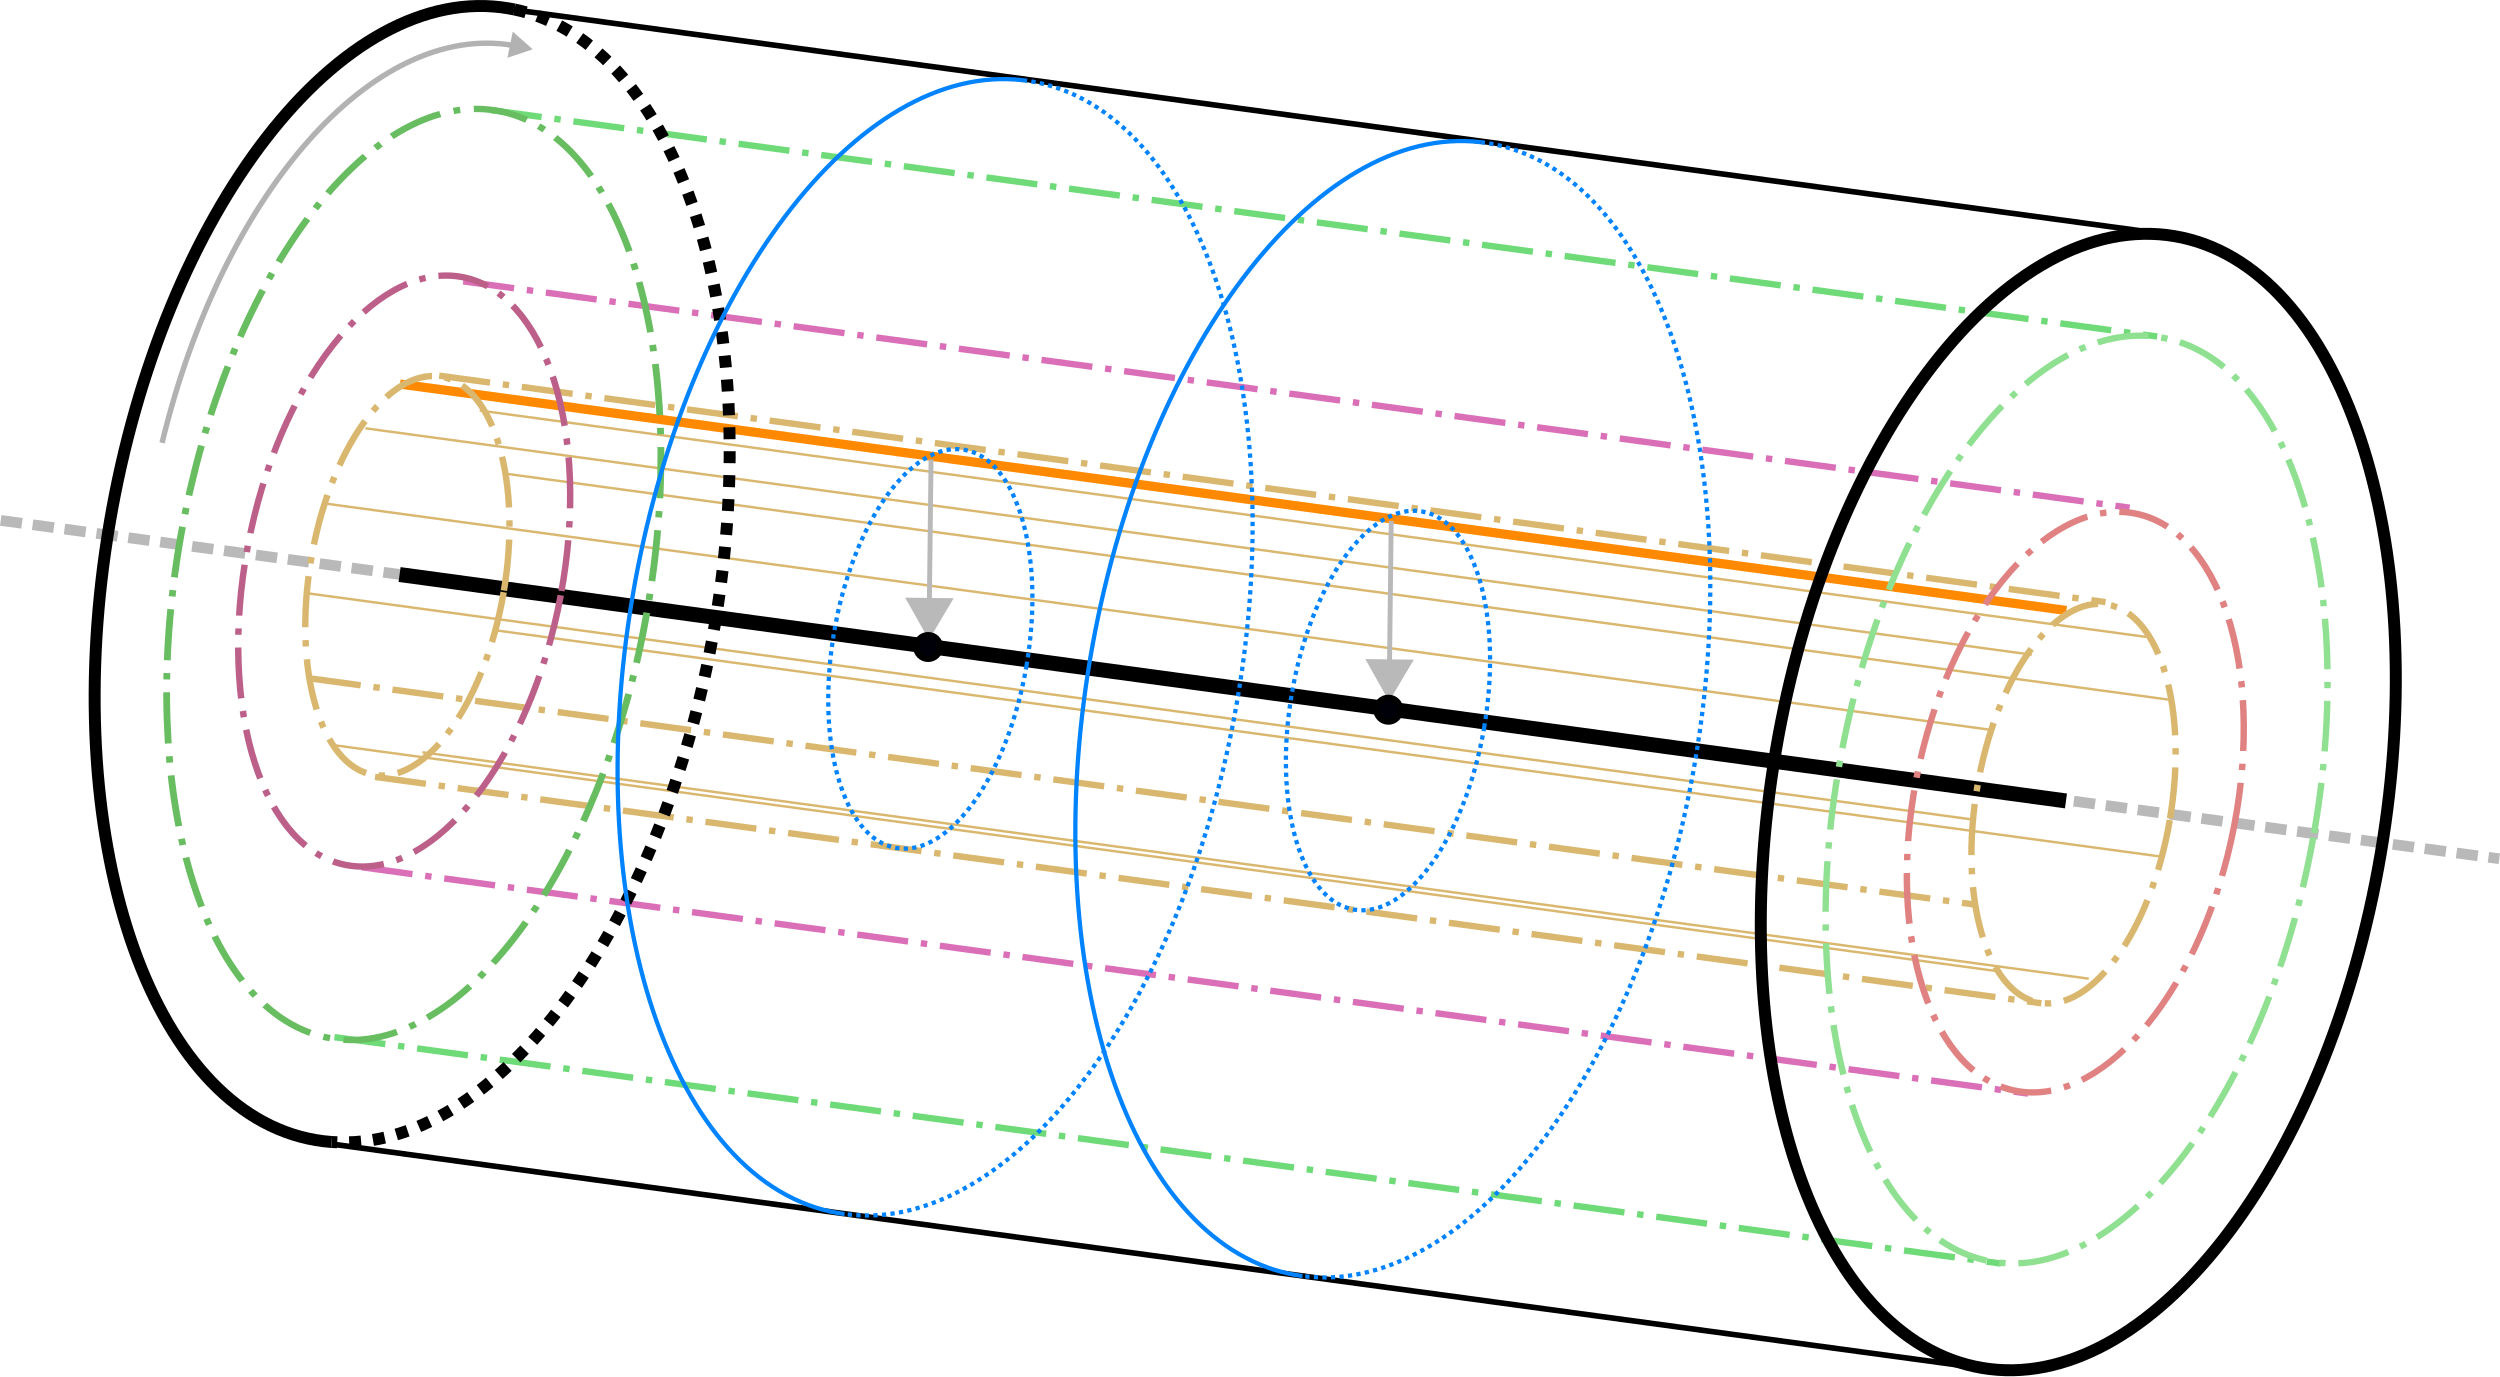
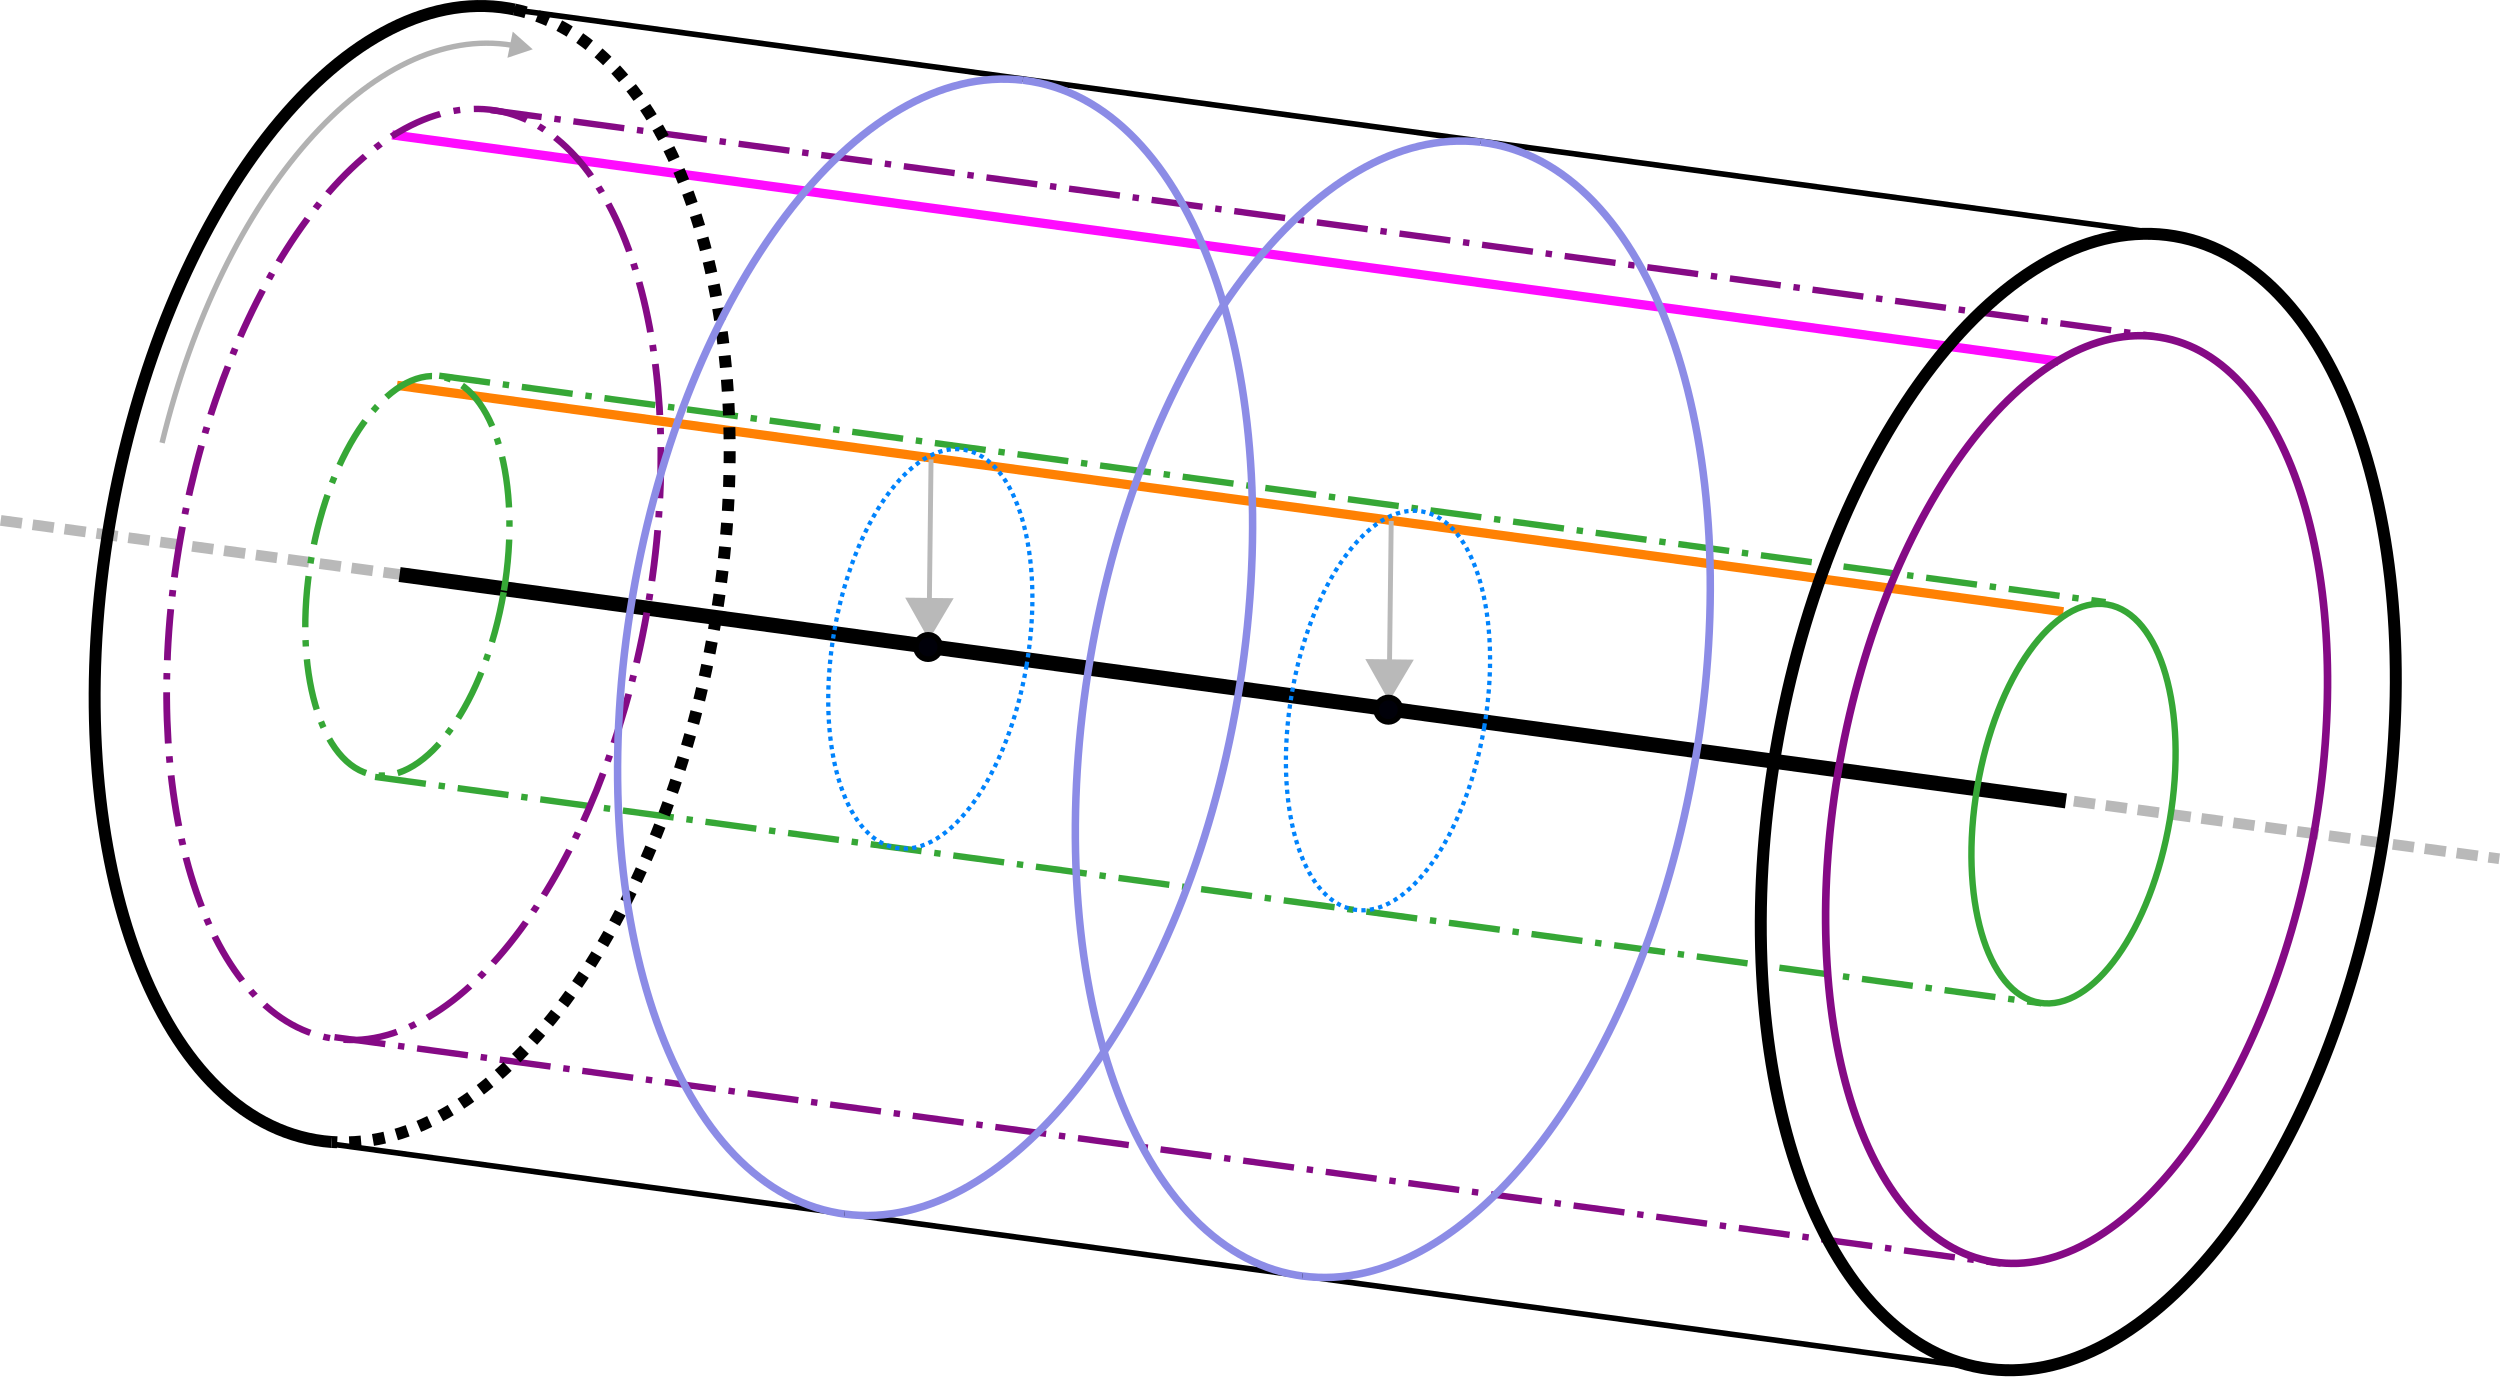
<svg xmlns="http://www.w3.org/2000/svg" version="1.1" id="svg132884" xml:space="preserve" width="442.028" height="243.339" viewBox="0 0 442.028 243.339">
  <defs id="defs132888" />
  <g id="g132890" transform="matrix(1.333333,0,0,1.333333,0,1.4168157e-6)">
    <g id="g132892">
      <g id="g132894">
        <path d="m 0.094,69.012 331.332,44.867" style="fill:none;stroke:#b9b9b9;stroke-width:1.423;stroke-linecap:butt;stroke-linejoin:miter;stroke-miterlimit:4;stroke-dasharray:2.845, 1.423;stroke-dashoffset:0;stroke-opacity:1" id="path132896" />
      </g>
      <g id="g132898">
        <path d="m 52.988,76.188 220.977,30.023" style="fill:none;stroke:#000000;stroke-width:1.984;stroke-linecap:butt;stroke-linejoin:miter;stroke-miterlimit:4;stroke-dasharray:none;stroke-opacity:1" id="path132900" />
      </g>
-       <g id="g132902">
-         <path d="M 58.242,49.82 279.219,79.844" style="fill:none;stroke:#dab76f;stroke-width:0.85;stroke-linecap:butt;stroke-linejoin:miter;stroke-miterlimit:4;stroke-dasharray:6.803, 1.701, 0.85, 1.701;stroke-dashoffset:0;stroke-opacity:1" id="path132904" />
+       <g id="g132902" style="stroke:#36a736;stroke-opacity:1">
+         <path d="M 58.242,49.82 279.219,79.844" style="fill:none;stroke:#36a736;stroke-width:0.85;stroke-linecap:butt;stroke-linejoin:miter;stroke-miterlimit:4;stroke-dasharray:6.803, 1.701, 0.85, 1.701;stroke-dashoffset:0;stroke-opacity:1" id="path132904" />
      </g>
-       <g id="g132902-1" transform="translate(-5.192953,1.11323)" style="stroke:#ff8a01;stroke-width:1.225;stroke-miterlimit:4;stroke-dasharray:none;stroke-opacity:1">
-         <path d="M 58.242,49.82 279.219,79.844" style="fill:none;stroke:#ff8a01;stroke-width:1.225;stroke-linecap:butt;stroke-linejoin:miter;stroke-miterlimit:4;stroke-dasharray:none;stroke-dashoffset:0;stroke-opacity:1" id="path132904-0" />
+       <g id="g132902-1" transform="translate(-5.597817,1.282469)" style="stroke:#ff8103;stroke-width:1.225;stroke-miterlimit:4;stroke-dasharray:none;stroke-opacity:1">
+         <path d="M 58.242,49.82 279.219,79.844" style="fill:none;stroke:#ff8103;stroke-width:1.225;stroke-linecap:butt;stroke-linejoin:miter;stroke-miterlimit:4;stroke-dasharray:none;stroke-dashoffset:0;stroke-opacity:1" id="path132904-0" />
      </g>
-       <g id="g132902-4" transform="translate(-17.78499,28.81358)" style="stroke-width:0.325;stroke-miterlimit:4;stroke-dasharray:none">
-         <path d="M 58.242,49.82 279.219,79.844" style="fill:none;stroke:#dab76f;stroke-width:0.325;stroke-linecap:butt;stroke-linejoin:miter;stroke-miterlimit:4;stroke-dasharray:none;stroke-dashoffset:0;stroke-opacity:1" id="path132904-4" />
+       <g id="g132902-1-8" transform="translate(-6.238891,-31.93424)" style="stroke:#ff0bff;stroke-width:1.225;stroke-miterlimit:4;stroke-dasharray:none;stroke-opacity:1">
+         <path d="M 58.242,49.82 279.219,79.844" style="fill:none;stroke:#ff0bff;stroke-width:1.225;stroke-linecap:butt;stroke-linejoin:miter;stroke-miterlimit:4;stroke-dasharray:none;stroke-dashoffset:0;stroke-opacity:1" id="path132904-0-3" />
      </g>
-       <g id="g132902-47" transform="translate(-17.15479,40.13761)">
-         <path d="M 58.242,49.82 279.219,79.844" style="fill:none;stroke:#dab76f;stroke-width:0.85;stroke-linecap:butt;stroke-linejoin:miter;stroke-miterlimit:4;stroke-dasharray:6.803, 1.701, 0.85, 1.701;stroke-dashoffset:0;stroke-opacity:1" id="path132904-6" />
+       <g id="g132910" style="stroke:#850a85;stroke-opacity:1">
+         <path d="M 65.082,14.602 286.059,44.621" style="fill:none;stroke:#850a85;stroke-width:0.85;stroke-linecap:butt;stroke-linejoin:miter;stroke-miterlimit:4;stroke-dasharray:6.803, 1.701, 0.85, 1.701;stroke-dashoffset:0;stroke-opacity:1" id="path132912" />
      </g>
-       <g id="g132902-31" transform="translate(-13.85229,49.01283)" style="stroke-width:0.325;stroke-miterlimit:4;stroke-dasharray:none">
-         <path d="M 58.242,49.82 279.219,79.844" style="fill:none;stroke:#dab76f;stroke-width:0.325;stroke-linecap:butt;stroke-linejoin:miter;stroke-miterlimit:4;stroke-dasharray:none;stroke-dashoffset:0;stroke-opacity:1" id="path132904-7" />
-       </g>
-       <g id="g132902-3" transform="translate(-15.32121,16.92619)" style="stroke-width:0.325;stroke-miterlimit:4;stroke-dasharray:none">
-         <path d="M 58.242,49.82 279.219,79.844" style="fill:none;stroke:#dab76f;stroke-width:0.325;stroke-linecap:butt;stroke-linejoin:miter;stroke-miterlimit:4;stroke-dasharray:none;stroke-dashoffset:0;stroke-opacity:1" id="path132904-04" />
-       </g>
-       <g id="g132902-3-3" transform="translate(-9.78845,6.97817)" style="stroke-width:0.325;stroke-miterlimit:4;stroke-dasharray:none">
-         <path d="M 58.242,49.82 279.219,79.844" style="fill:none;stroke:#dab76f;stroke-width:0.325;stroke-linecap:butt;stroke-linejoin:miter;stroke-miterlimit:4;stroke-dasharray:none;stroke-dashoffset:0;stroke-opacity:1" id="path132904-04-8" />
-       </g>
-       <g id="g132902-5" transform="translate(5.370329,4.617585)" style="stroke-width:0.325;stroke-miterlimit:4;stroke-dasharray:none">
-         <path d="M 58.242,49.82 279.219,79.844" style="fill:none;stroke:#dab76f;stroke-width:0.325;stroke-linecap:butt;stroke-linejoin:miter;stroke-miterlimit:4;stroke-dasharray:none;stroke-dashoffset:0;stroke-opacity:1" id="path132904-9" />
-       </g>
-       <g id="g132902-6" transform="translate(8.616715,12.96919)" style="stroke-width:0.325;stroke-miterlimit:4;stroke-dasharray:none">
-         <path d="M 58.242,49.82 279.219,79.844" style="fill:none;stroke:#dab76f;stroke-width:0.325;stroke-linecap:butt;stroke-linejoin:miter;stroke-miterlimit:4;stroke-dasharray:none;stroke-dashoffset:0;stroke-opacity:1" id="path132904-2" />
-       </g>
-       <g id="g132902-17" transform="translate(9.294138,22.99308)" style="stroke-width:0.002;stroke-miterlimit:4;stroke-dasharray:none">
-         <path d="M 58.242,49.82 279.219,79.844" style="fill:none;stroke:#dab76f;stroke-width:0.002;stroke-linecap:butt;stroke-linejoin:miter;stroke-miterlimit:4;stroke-dasharray:none;stroke-dashoffset:0;stroke-opacity:1" id="path132904-8" />
-       </g>
-       <g id="g132902-57" transform="translate(7.706941,33.79771)" style="stroke-width:0.325;stroke-miterlimit:4;stroke-dasharray:none">
-         <path d="M 58.242,49.82 279.219,79.844" style="fill:none;stroke:#dab76f;stroke-width:0.325;stroke-linecap:butt;stroke-linejoin:miter;stroke-miterlimit:4;stroke-dasharray:none;stroke-dashoffset:0;stroke-opacity:1" id="path132904-41" />
-       </g>
-       <g id="g132902-8" transform="translate(3.807906,42.61495)" style="stroke-width:0.001;stroke-miterlimit:4;stroke-dasharray:none">
-         <path d="M 58.242,49.82 279.219,79.844" style="fill:none;stroke:#dab76f;stroke-width:0.001;stroke-linecap:butt;stroke-linejoin:miter;stroke-miterlimit:4;stroke-dasharray:none;stroke-dashoffset:0;stroke-opacity:1" id="path132904-5" />
-       </g>
-       <g id="g132902-9" transform="translate(-2.231858,49.93897)" style="stroke-width:0.325;stroke-miterlimit:4;stroke-dasharray:none">
-         <path d="M 58.242,49.82 279.219,79.844" style="fill:none;stroke:#dab76f;stroke-width:0.325;stroke-linecap:butt;stroke-linejoin:miter;stroke-miterlimit:4;stroke-dasharray:none;stroke-dashoffset:0;stroke-opacity:1" id="path132904-75" />
-       </g>
-       <g id="g132906">
-         <path d="M 61.43,37.309 282.406,67.328" style="fill:none;stroke:#da6fb8;stroke-width:0.85;stroke-linecap:butt;stroke-linejoin:miter;stroke-miterlimit:4;stroke-dasharray:6.803, 1.701, 0.85, 1.701;stroke-dashoffset:0;stroke-opacity:1" id="path132908" />
-       </g>
-       <g id="g132910">
-         <path d="M 65.082,14.602 286.059,44.621" style="fill:none;stroke:#6fda78;stroke-width:0.85;stroke-linecap:butt;stroke-linejoin:miter;stroke-miterlimit:4;stroke-dasharray:6.803, 1.701, 0.85, 1.701;stroke-dashoffset:0;stroke-opacity:1" id="path132912" />
-       </g>
-       <g id="g132914">
-         <path d="m 44.355,137.539 220.977,30.02" style="fill:none;stroke:#6fda78;stroke-width:0.85;stroke-linecap:butt;stroke-linejoin:miter;stroke-miterlimit:4;stroke-dasharray:6.803, 1.701, 0.85, 1.701;stroke-dashoffset:0;stroke-opacity:1" id="path132916" />
-       </g>
-       <g id="g132918">
-         <path d="M 47.953,115 268.93,145.02" style="fill:none;stroke:#da6fb8;stroke-width:0.85;stroke-linecap:butt;stroke-linejoin:miter;stroke-miterlimit:4;stroke-dasharray:6.803, 1.701, 0.85, 1.701;stroke-dashoffset:0;stroke-opacity:1" id="path132920" />
+       <g id="g132914" style="stroke:#850a85;stroke-opacity:1">
+         <path d="m 44.355,137.539 220.977,30.02" style="fill:none;stroke:#850a85;stroke-width:0.85;stroke-linecap:butt;stroke-linejoin:miter;stroke-miterlimit:4;stroke-dasharray:6.803, 1.701, 0.85, 1.701;stroke-dashoffset:0;stroke-opacity:1" id="path132916" />
      </g>
      <g id="g132922">
        <path d="M 67.531,1.215 288.508,31.238" style="fill:none;stroke:#000000;stroke-width:0.747;stroke-linecap:butt;stroke-linejoin:miter;stroke-miterlimit:4;stroke-dasharray:none;stroke-opacity:1" id="path132924" />
      </g>
-       <g id="g132926">
-         <path d="m 49.734,103.023 220.977,30.024" style="fill:none;stroke:#dab76f;stroke-width:0.85;stroke-linecap:butt;stroke-linejoin:miter;stroke-miterlimit:4;stroke-dasharray:6.803, 1.701, 0.85, 1.701;stroke-dashoffset:0;stroke-opacity:1" id="path132928" />
+       <g id="g132926" style="stroke:#36a736;stroke-opacity:1">
+         <path d="m 49.734,103.023 220.977,30.024" style="fill:none;stroke:#36a736;stroke-width:0.85;stroke-linecap:butt;stroke-linejoin:miter;stroke-miterlimit:4;stroke-dasharray:6.803, 1.701, 0.85, 1.701;stroke-dashoffset:0;stroke-opacity:1" id="path132928" />
      </g>
      <g id="g132930">
        <path d="m 44.188,151.742 220.976,30.02" style="fill:none;stroke:#000000;stroke-width:0.747;stroke-linecap:butt;stroke-linejoin:miter;stroke-miterlimit:4;stroke-dasharray:none;stroke-opacity:1" id="path132932" />
      </g>
-       <g id="g132934" transform="matrix(1,0.170244,-0.170293,0.999992,0,0)">
-         <path d="M 77.904,65.269 C 77.903,79.851 72.189,91.672 65.139,91.673 58.087,91.67 52.371,79.85 52.369,65.269 52.37,50.686 58.087,38.865 65.138,38.868 72.189,38.867 77.901,50.687 77.904,65.269 Z" style="fill:none;stroke:#dab76f;stroke-width:0.838;stroke-linecap:butt;stroke-linejoin:miter;stroke-miterlimit:4;stroke-dasharray:6.707, 1.677, 0.838, 1.677;stroke-dashoffset:0;stroke-opacity:1" id="path132936" />
+       <g id="g132934" transform="matrix(1,0.170244,-0.170293,0.999992,0,0)" style="stroke:#36a736;stroke-opacity:1">
+         <path d="M 77.904,65.269 C 77.903,79.851 72.189,91.672 65.139,91.673 58.087,91.67 52.371,79.85 52.369,65.269 52.37,50.686 58.087,38.865 65.138,38.868 72.189,38.867 77.901,50.687 77.904,65.269 Z" style="fill:none;stroke:#36a736;stroke-width:0.838;stroke-linecap:butt;stroke-linejoin:miter;stroke-miterlimit:4;stroke-dasharray:6.707, 1.677, 0.838, 1.677;stroke-dashoffset:0;stroke-opacity:1" id="path132936" />
      </g>
-       <g id="g132938" transform="matrix(1,0.15487,-0.186197,0.994643,0,0)">
-         <path d="M 86.626,65.879 C 86.624,87.561 77.33,105.138 65.87,105.139 54.404,105.138 45.112,87.561 45.11,65.878 45.111,44.192 54.405,26.615 65.87,26.617 77.331,26.616 86.623,44.193 86.626,65.879 Z" style="fill:none;stroke:#bd6089;stroke-width:0.841;stroke-linecap:butt;stroke-linejoin:miter;stroke-miterlimit:4;stroke-dasharray:6.725, 1.681, 0.841, 1.681;stroke-dashoffset:0;stroke-opacity:1" id="path132940" />
-       </g>
-       <g id="g132942" transform="matrix(1.063483,0.1742978,-0.1763709,0.9970473,-4.400242,0.4072202)">
-         <path d="M 95.472,64.388 C 95.47,98.467 82.462,126.096 66.413,126.093 50.364,126.094 37.355,98.466 37.353,64.388 37.354,30.306 50.363,2.68 66.411,2.679 c 16.049,0 29.058,27.628 29.061,61.709 z" style="fill:none;stroke:#67bd60;stroke-width:0.839;stroke-linecap:butt;stroke-linejoin:miter;stroke-miterlimit:4;stroke-dasharray:6.712, 1.678, 0.839, 1.678;stroke-dashoffset:0;stroke-opacity:1" id="path132944" />
+       <g id="g132942" transform="matrix(1.063483,0.1742978,-0.1763709,0.9970473,-4.400242,0.4072202)" style="stroke:#850a85;stroke-opacity:1">
+         <path d="M 95.472,64.388 C 95.47,98.467 82.462,126.096 66.413,126.093 50.364,126.094 37.355,98.466 37.353,64.388 37.354,30.306 50.363,2.68 66.411,2.679 c 16.049,0 29.058,27.628 29.061,61.709 z" style="fill:none;stroke:#850a85;stroke-width:0.839;stroke-linecap:butt;stroke-linejoin:miter;stroke-miterlimit:4;stroke-dasharray:6.712, 1.678, 0.839, 1.678;stroke-dashoffset:0;stroke-opacity:1" id="path132944" />
      </g>
      <g id="g132946">
        <path d="m 68.211,1.254 c 21.711,4.508 33.516,40.84 26.555,81.719 -6.801,39.925 -29.125,70.019 -50.789,68.465" style="fill:none;stroke:#000000;stroke-width:1.587;stroke-linecap:butt;stroke-linejoin:miter;stroke-miterlimit:4;stroke-dasharray:1.587, 1.587;stroke-dashoffset:0;stroke-opacity:1" id="path132948" />
      </g>
      <g id="g132950">
        <path d="M 43.977,151.438 C 43.27,151.387 42.57,151.301 41.875,151.184 19.723,147.414 7.488,110.762 14.551,69.32 21.609,27.879 45.289,-2.66 67.438,1.109 c 0.261,0.043 0.515,0.094 0.773,0.145" style="fill:none;stroke:#000000;stroke-width:1.587;stroke-linecap:butt;stroke-linejoin:miter;stroke-miterlimit:4;stroke-dasharray:none;stroke-opacity:1" id="path132952" />
      </g>
      <g id="g132954">
        <path d="M 21.492,58.727 C 29.539,25.57 49.48,2.93 67.941,6.004 c 0.235,0.039 0.469,0.082 0.7,0.129" style="fill:none;stroke:#b2b2b2;stroke-width:0.72;stroke-linecap:butt;stroke-linejoin:miter;stroke-miterlimit:4;stroke-dasharray:none;stroke-opacity:1" id="path132956" />
      </g>
      <g id="g132958" transform="matrix(1,0.202974,-0.202974,1,0,0)">
        <path d="m 68.749,-7.49 -2.44,1.41 0.002,-2.821 z" style="fill:#b2b2b2;fill-opacity:1;fill-rule:evenodd;stroke:#b2b2b2;stroke-width:0.376;stroke-linecap:butt;stroke-linejoin:miter;stroke-miterlimit:4;stroke-dasharray:none;stroke-opacity:1" id="path132960" />
      </g>
-       <g id="g132962" transform="matrix(1,0.170244,-0.170293,0.999992,0,0)">
-         <path d="m 297.62,58.075 c -10e-4,14.582 -5.715,26.403 -12.765,26.404 -7.051,0.001 -12.767,-11.823 -12.766,-26.405 -0.002,-14.578 5.715,-26.399 12.766,-26.4 7.05,-0.002 12.766,11.818 12.765,26.401 z" style="fill:none;stroke:#dab76f;stroke-width:0.838;stroke-linecap:butt;stroke-linejoin:miter;stroke-miterlimit:4;stroke-dasharray:6.707, 1.677, 0.838, 1.677;stroke-dashoffset:0;stroke-opacity:1" id="path132964" />
+       <g id="g132962" transform="matrix(1,0.170244,-0.170293,0.999992,0,0)" style="stroke:#36a736;stroke-opacity:1">
+         <path d="m 297.62,58.075 c -10e-4,14.582 -5.715,26.403 -12.765,26.404 -7.051,0.001 -12.767,-11.823 -12.766,-26.405 -0.002,-14.578 5.715,-26.399 12.766,-26.4 7.05,-0.002 12.766,11.818 12.765,26.401 z" style="fill:none;stroke:#36a736;stroke-width:0.838;stroke-linecap:butt;stroke-linejoin:miter;stroke-miterlimit:4;stroke-dasharray:none;stroke-dashoffset:0;stroke-opacity:1" id="path132964" />
      </g>
-       <g id="g132966" transform="matrix(1,0.149906,-0.192002,0.992777,0,0)">
-         <path d="m 308.508,63.741 c 0,21.341 -9.432,38.642 -21.065,38.643 -11.633,-0.002 -21.068,-17.302 -21.068,-38.644 0,-21.342 9.432,-38.642 21.069,-38.641 11.633,-0.001 21.064,17.3 21.064,38.642 z" style="fill:none;stroke:#e08282;stroke-width:0.841;stroke-linecap:butt;stroke-linejoin:miter;stroke-miterlimit:4;stroke-dasharray:6.731, 1.683, 0.841, 1.683;stroke-dashoffset:0;stroke-opacity:1" id="path132968" />
-       </g>
-       <g id="g132970" transform="matrix(1,0.1607942,-0.177791,0.9860742,0,0.9081543)">
-         <path d="m 317.415,59.963 c 0.003,34.334 -14.049,62.168 -31.381,62.166 -17.336,0 -31.386,-27.834 -31.385,-62.169 0.001,-34.335 14.052,-62.168 31.384,-62.167 17.333,10e-4 31.383,27.835 31.382,62.17 z" style="fill:none;stroke:#8fe091;stroke-width:0.839;stroke-linecap:butt;stroke-linejoin:miter;stroke-miterlimit:4;stroke-dasharray:6.715, 1.679, 0.839, 1.679;stroke-dashoffset:0;stroke-opacity:1" id="path132972" />
+       <g id="g132970" transform="matrix(1,0.1607942,-0.177791,0.9860742,0,0.9081543)" style="stroke:#850a85;stroke-opacity:1;stroke-width:1;stroke-miterlimit:4;stroke-dasharray:none;stroke-dashoffset:0">
+         <path d="m 317.415,59.963 c 0.003,34.334 -14.049,62.168 -31.381,62.166 -17.336,0 -31.386,-27.834 -31.385,-62.169 0.001,-34.335 14.052,-62.168 31.384,-62.167 17.333,10e-4 31.383,27.835 31.382,62.17 z" style="fill:none;stroke:#850a85;stroke-width:1;stroke-linecap:butt;stroke-linejoin:miter;stroke-miterlimit:4;stroke-dasharray:none;stroke-dashoffset:0;stroke-opacity:1" id="path132972" />
      </g>
      <g id="g132974" transform="matrix(1,0.1702,-0.170344,0.999976,0,0)">
        <path d="m 325.549,57.776 c 0.001,41.443 -17.956,75.039 -40.108,75.04 -22.149,0 -40.106,-33.597 -40.107,-75.039 -0.001,-41.443 17.956,-75.039 40.108,-75.04 22.149,0 40.106,33.597 40.107,75.039 z" style="fill:none;stroke:#000000;stroke-width:1.565;stroke-linecap:butt;stroke-linejoin:miter;stroke-miterlimit:4;stroke-dasharray:none;stroke-opacity:1" id="path132976" />
      </g>
      <g id="g132978" transform="matrix(1,0.170244,-0.170293,0.999992,0,0)">
        <path d="m 146.898,63.215 c -0.001,14.582 -5.715,26.403 -12.766,26.4 -7.051,0.001 -12.767,-11.819 -12.766,-26.401 -0.002,-14.582 5.715,-26.403 12.766,-26.404 7.051,0.002 12.767,11.822 12.766,26.405 z" style="fill:none;stroke:#0083fc;stroke-width:0.559;stroke-linecap:butt;stroke-linejoin:miter;stroke-miterlimit:4;stroke-dasharray:0.559, 0.559;stroke-dashoffset:0;stroke-opacity:1" id="path132980" />
      </g>
-       <g id="g132982">
-         <path d="m 135.641,10.637 c 0.382,0.043 0.761,0.097 1.144,0.164 22.149,3.769 34.383,40.422 27.324,81.863 -6.964,40.879 -30.136,71.262 -52.117,68.328" style="fill:none;stroke:#0083fc;stroke-width:0.567;stroke-linecap:butt;stroke-linejoin:miter;stroke-miterlimit:4;stroke-dasharray:0.567, 0.567;stroke-dashoffset:0;stroke-opacity:1" id="path132984" />
+       <g id="g132982" style="stroke-width:1;stroke-miterlimit:4;stroke-dasharray:none;stroke:#8c8ce6;stroke-opacity:1">
+         <path d="m 135.641,10.637 c 0.382,0.043 0.761,0.097 1.144,0.164 22.149,3.769 34.383,40.422 27.324,81.863 -6.964,40.879 -30.136,71.262 -52.117,68.328" style="fill:none;stroke:#8c8ce6;stroke-width:1;stroke-linecap:butt;stroke-linejoin:miter;stroke-miterlimit:4;stroke-dasharray:none;stroke-dashoffset:0;stroke-opacity:1" id="path132984" />
      </g>
-       <g id="g132986">
-         <path d="m 111.992,160.992 c -0.258,-0.035 -0.515,-0.074 -0.773,-0.117 C 89.07,157.105 76.836,120.453 83.895,79.012 90.812,38.398 113.746,8.098 135.641,10.637" style="fill:none;stroke:#0083fc;stroke-width:0.567;stroke-linecap:butt;stroke-linejoin:miter;stroke-miterlimit:4;stroke-dasharray:none;stroke-opacity:1" id="path132988" />
+       <g id="g132986" style="stroke-width:1;stroke-miterlimit:4;stroke-dasharray:none;stroke:#8c8ce6;stroke-opacity:1">
+         <path d="m 111.992,160.992 c -0.258,-0.035 -0.515,-0.074 -0.773,-0.117 C 89.07,157.105 76.836,120.453 83.895,79.012 90.812,38.398 113.746,8.098 135.641,10.637" style="fill:none;stroke:#8c8ce6;stroke-width:1;stroke-linecap:butt;stroke-linejoin:miter;stroke-miterlimit:4;stroke-dasharray:none;stroke-opacity:1" id="path132988" />
      </g>
      <g id="g132990" transform="matrix(1,0.170244,-0.170293,0.999992,0,0)">
        <path d="m 207.232,61.119 c 0.003,14.582 -5.714,26.403 -12.766,26.4 -7.05,10e-4 -12.766,-11.819 -12.765,-26.401 0.001,-14.582 5.715,-26.403 12.765,-26.404 7.051,0.003 12.767,11.823 12.766,26.405 z" style="fill:none;stroke:#0083fc;stroke-width:0.559;stroke-linecap:butt;stroke-linejoin:miter;stroke-miterlimit:4;stroke-dasharray:0.559, 0.559;stroke-dashoffset:0;stroke-opacity:1" id="path132992" />
      </g>
-       <g id="g132994">
-         <path d="m 196.359,18.855 c 0.375,0.043 0.746,0.098 1.118,0.161 22.152,3.769 34.386,40.422 27.324,81.863 -6.961,40.859 -30.113,71.234 -52.086,68.332" style="fill:none;stroke:#0083fc;stroke-width:0.567;stroke-linecap:butt;stroke-linejoin:miter;stroke-miterlimit:4;stroke-dasharray:0.567, 0.567;stroke-dashoffset:0;stroke-opacity:1" id="path132996" />
+       <g id="g132994" style="stroke-width:1;stroke-miterlimit:4;stroke-dasharray:none;stroke:#8c8ce6;stroke-opacity:1">
+         <path d="m 196.359,18.855 c 0.375,0.043 0.746,0.098 1.118,0.161 22.152,3.769 34.386,40.422 27.324,81.863 -6.961,40.859 -30.113,71.234 -52.086,68.332" style="fill:none;stroke:#8c8ce6;stroke-width:1;stroke-linecap:butt;stroke-linejoin:miter;stroke-miterlimit:4;stroke-dasharray:none;stroke-dashoffset:0;stroke-opacity:1" id="path132996" />
      </g>
-       <g id="g132998">
-         <path d="m 172.715,169.211 c -0.27,-0.035 -0.535,-0.074 -0.805,-0.121 -10.637,-1.809 -19.492,-11.453 -24.613,-26.805 -5.125,-15.351 -6.102,-35.156 -2.711,-55.058 6.922,-40.633 29.875,-70.942 51.773,-68.372" style="fill:none;stroke:#0083fc;stroke-width:0.567;stroke-linecap:butt;stroke-linejoin:miter;stroke-miterlimit:4;stroke-dasharray:none;stroke-opacity:1" id="path133000" />
+       <g id="g132998" style="stroke-width:1;stroke-miterlimit:4;stroke-dasharray:none;stroke:#8c8ce6;stroke-opacity:1">
+         <path d="m 172.715,169.211 c -0.27,-0.035 -0.535,-0.074 -0.805,-0.121 -10.637,-1.809 -19.492,-11.453 -24.613,-26.805 -5.125,-15.351 -6.102,-35.156 -2.711,-55.058 6.922,-40.633 29.875,-70.942 51.773,-68.372" style="fill:none;stroke:#8c8ce6;stroke-width:1;stroke-linecap:butt;stroke-linejoin:miter;stroke-miterlimit:4;stroke-dasharray:none;stroke-opacity:1" id="path133000" />
      </g>
      <g id="g133002">
        <path d="m 123.465,60.93 -0.238,20.215" style="fill:none;stroke:#b9b9b9;stroke-width:0.653;stroke-linecap:butt;stroke-linejoin:miter;stroke-miterlimit:3.2;stroke-dasharray:none;stroke-opacity:1" id="path133004" />
      </g>
      <g id="g133006" transform="matrix(-0.0118662,1,-1,-0.0118662,0,0)">
        <path d="m 82.687,-124.173 -4.52,2.613 v -5.223 z" style="fill:#b9b9b9;fill-opacity:1;fill-rule:evenodd;stroke:#b9b9b9;stroke-width:0.697;stroke-linecap:butt;stroke-linejoin:miter;stroke-miterlimit:4;stroke-dasharray:none;stroke-opacity:1" id="path133008" />
      </g>
      <g id="g133010">
        <path d="m 184.488,69.074 -0.242,20.215" style="fill:none;stroke:#b9b9b9;stroke-width:0.653;stroke-linecap:butt;stroke-linejoin:miter;stroke-miterlimit:3.2;stroke-dasharray:none;stroke-opacity:1" id="path133012" />
      </g>
      <g id="g133014" transform="matrix(-0.0118662,1,-1,-0.0118662,0,0)">
        <path d="m 90.106,-185.28 -4.52,2.612 0.001,-5.226 z" style="fill:#b9b9b9;fill-opacity:1;fill-rule:evenodd;stroke:#b9b9b9;stroke-width:0.697;stroke-linecap:butt;stroke-linejoin:miter;stroke-miterlimit:4;stroke-dasharray:none;stroke-opacity:1" id="path133016" />
      </g>
      <g id="g133018">
        <path d="m 124.695,85.801 c 0,0.89 -0.722,1.613 -1.617,1.613 -0.89,0 -1.617,-0.723 -1.617,-1.613 0,-0.895 0.727,-1.617 1.617,-1.617 0.895,0 1.617,0.722 1.617,1.617 z" style="fill:#000009;fill-opacity:1;fill-rule:evenodd;stroke:#000000;stroke-width:0.751;stroke-linecap:butt;stroke-linejoin:miter;stroke-miterlimit:3.2;stroke-dasharray:none;stroke-opacity:1" id="path133020" />
      </g>
      <g id="g133022">
        <path d="m 185.727,94.113 c 0,0.891 -0.723,1.617 -1.618,1.617 -0.89,0 -1.617,-0.726 -1.617,-1.617 0,-0.894 0.727,-1.617 1.617,-1.617 0.895,0 1.618,0.723 1.618,1.617 z" style="fill:#000009;fill-opacity:1;fill-rule:evenodd;stroke:#000000;stroke-width:0.751;stroke-linecap:butt;stroke-linejoin:miter;stroke-miterlimit:3.2;stroke-dasharray:none;stroke-opacity:1" id="path133024" />
      </g>
    </g>
  </g>
</svg>
